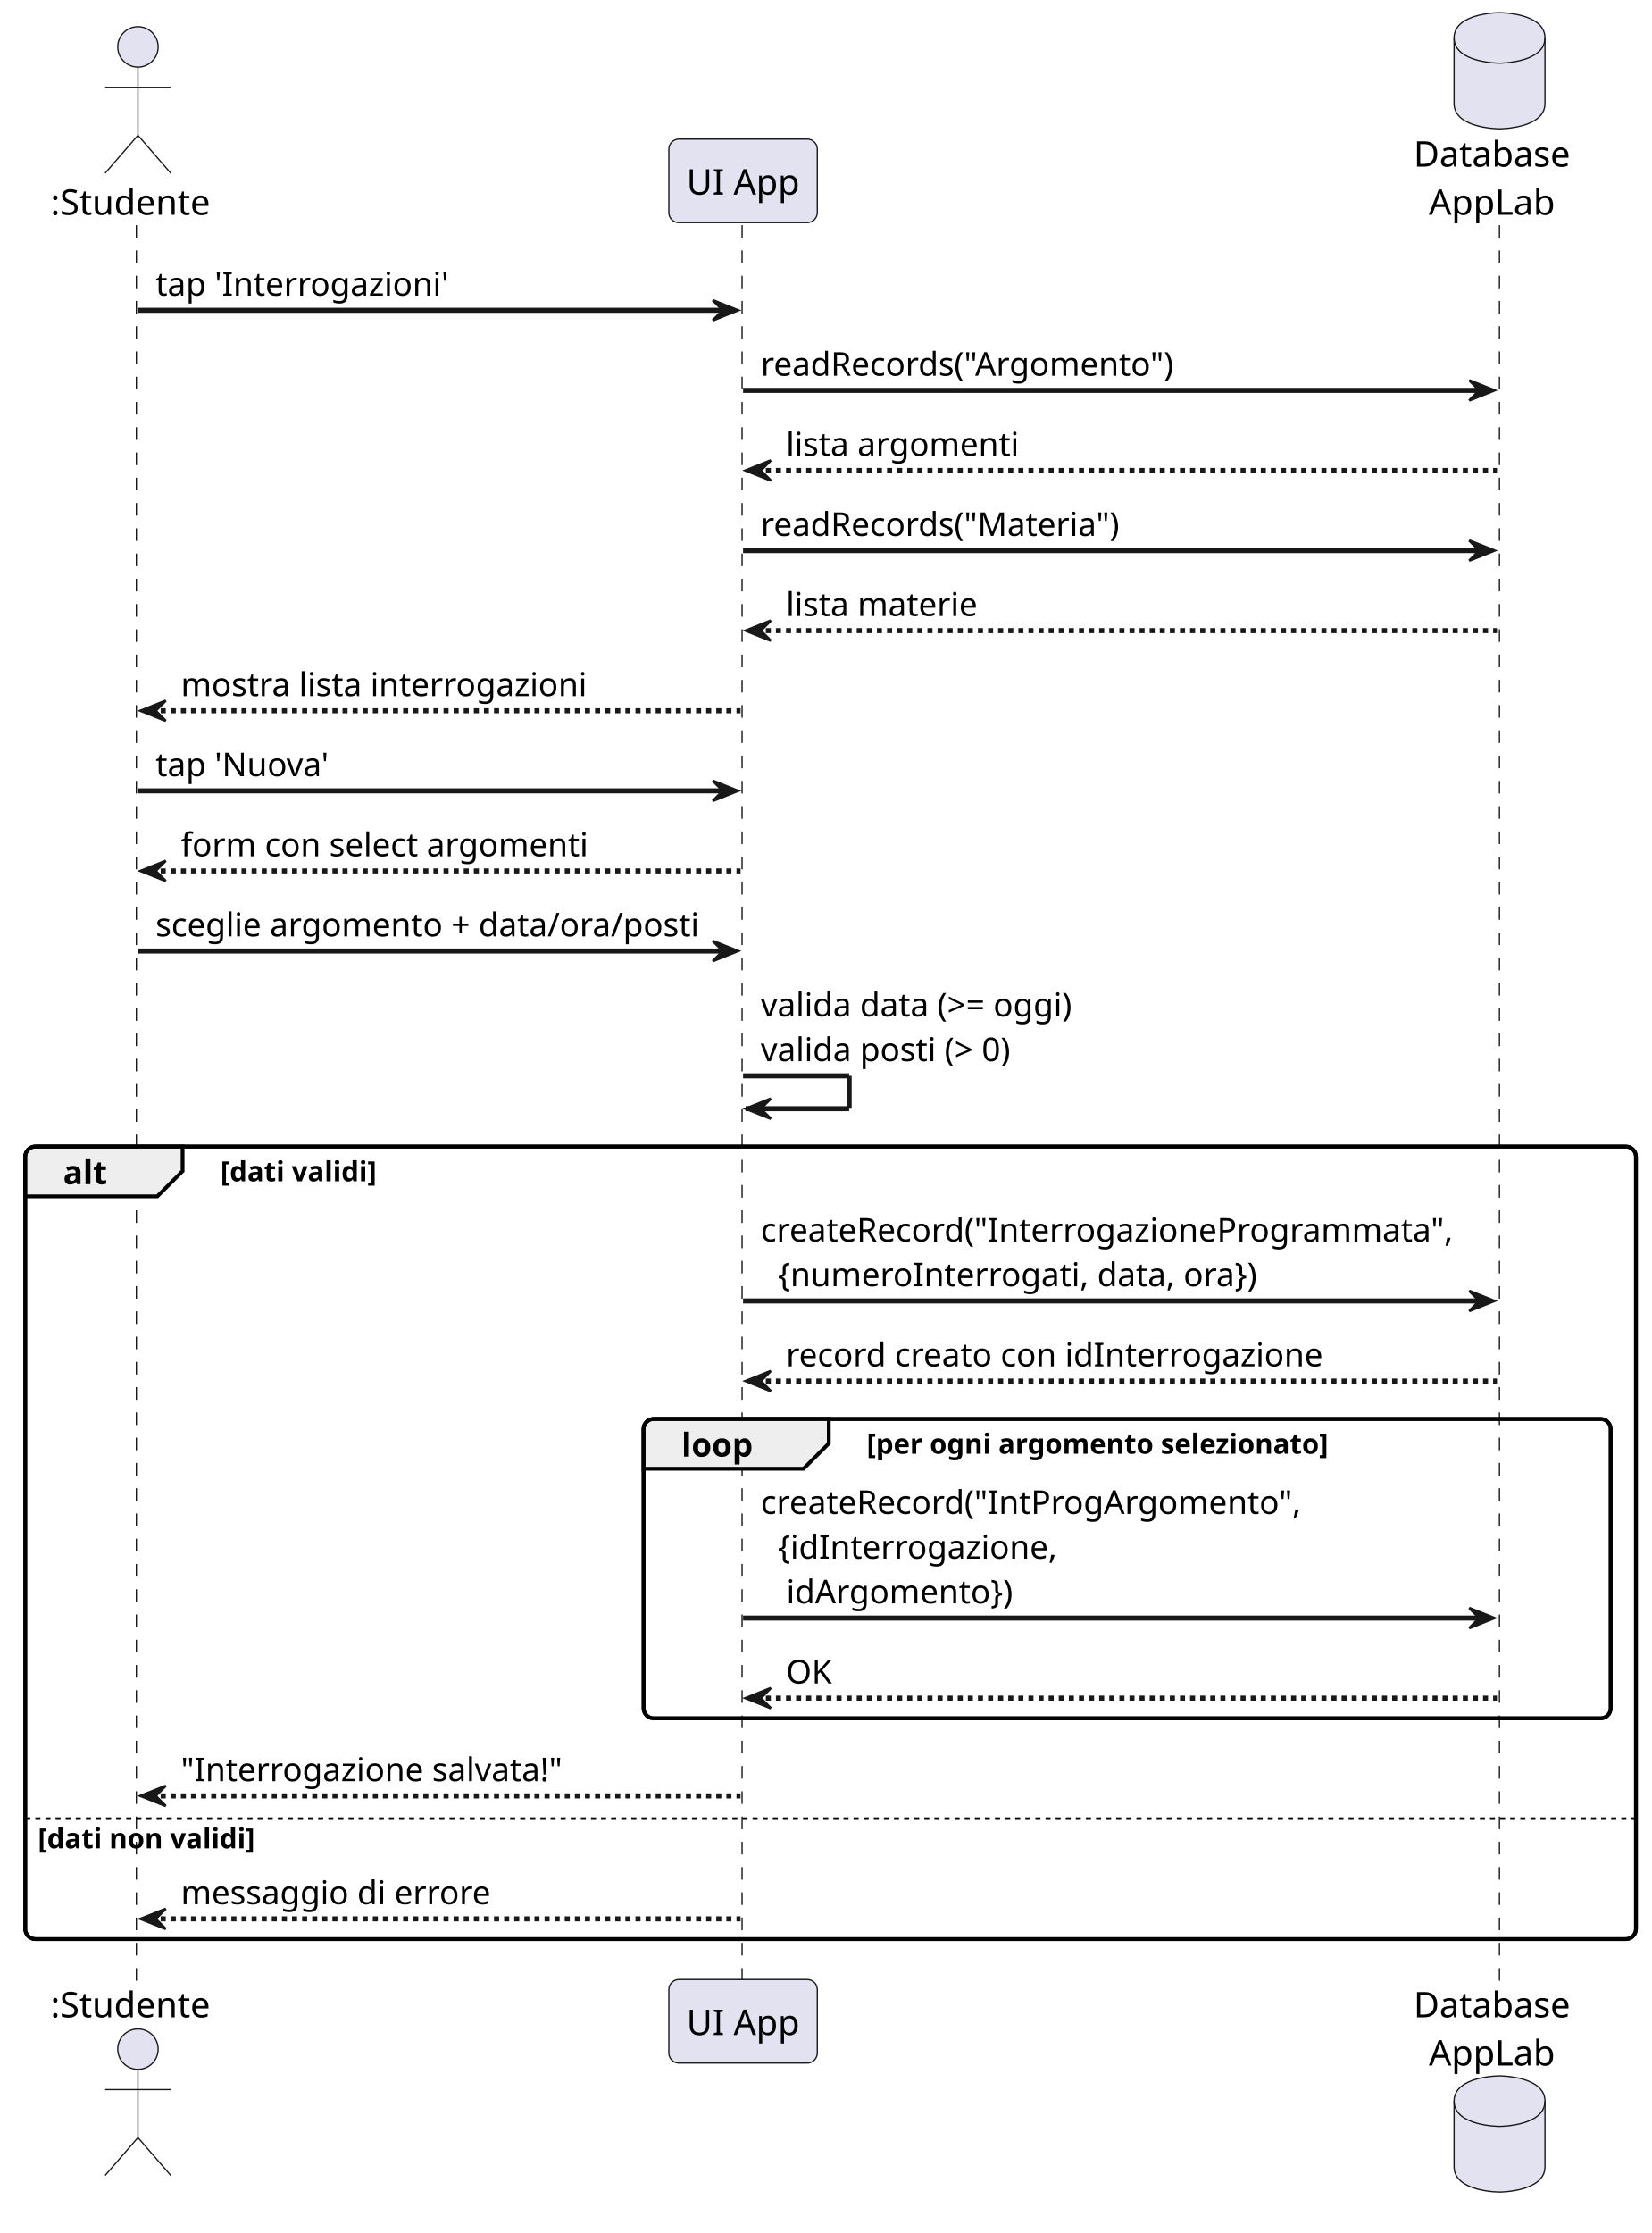
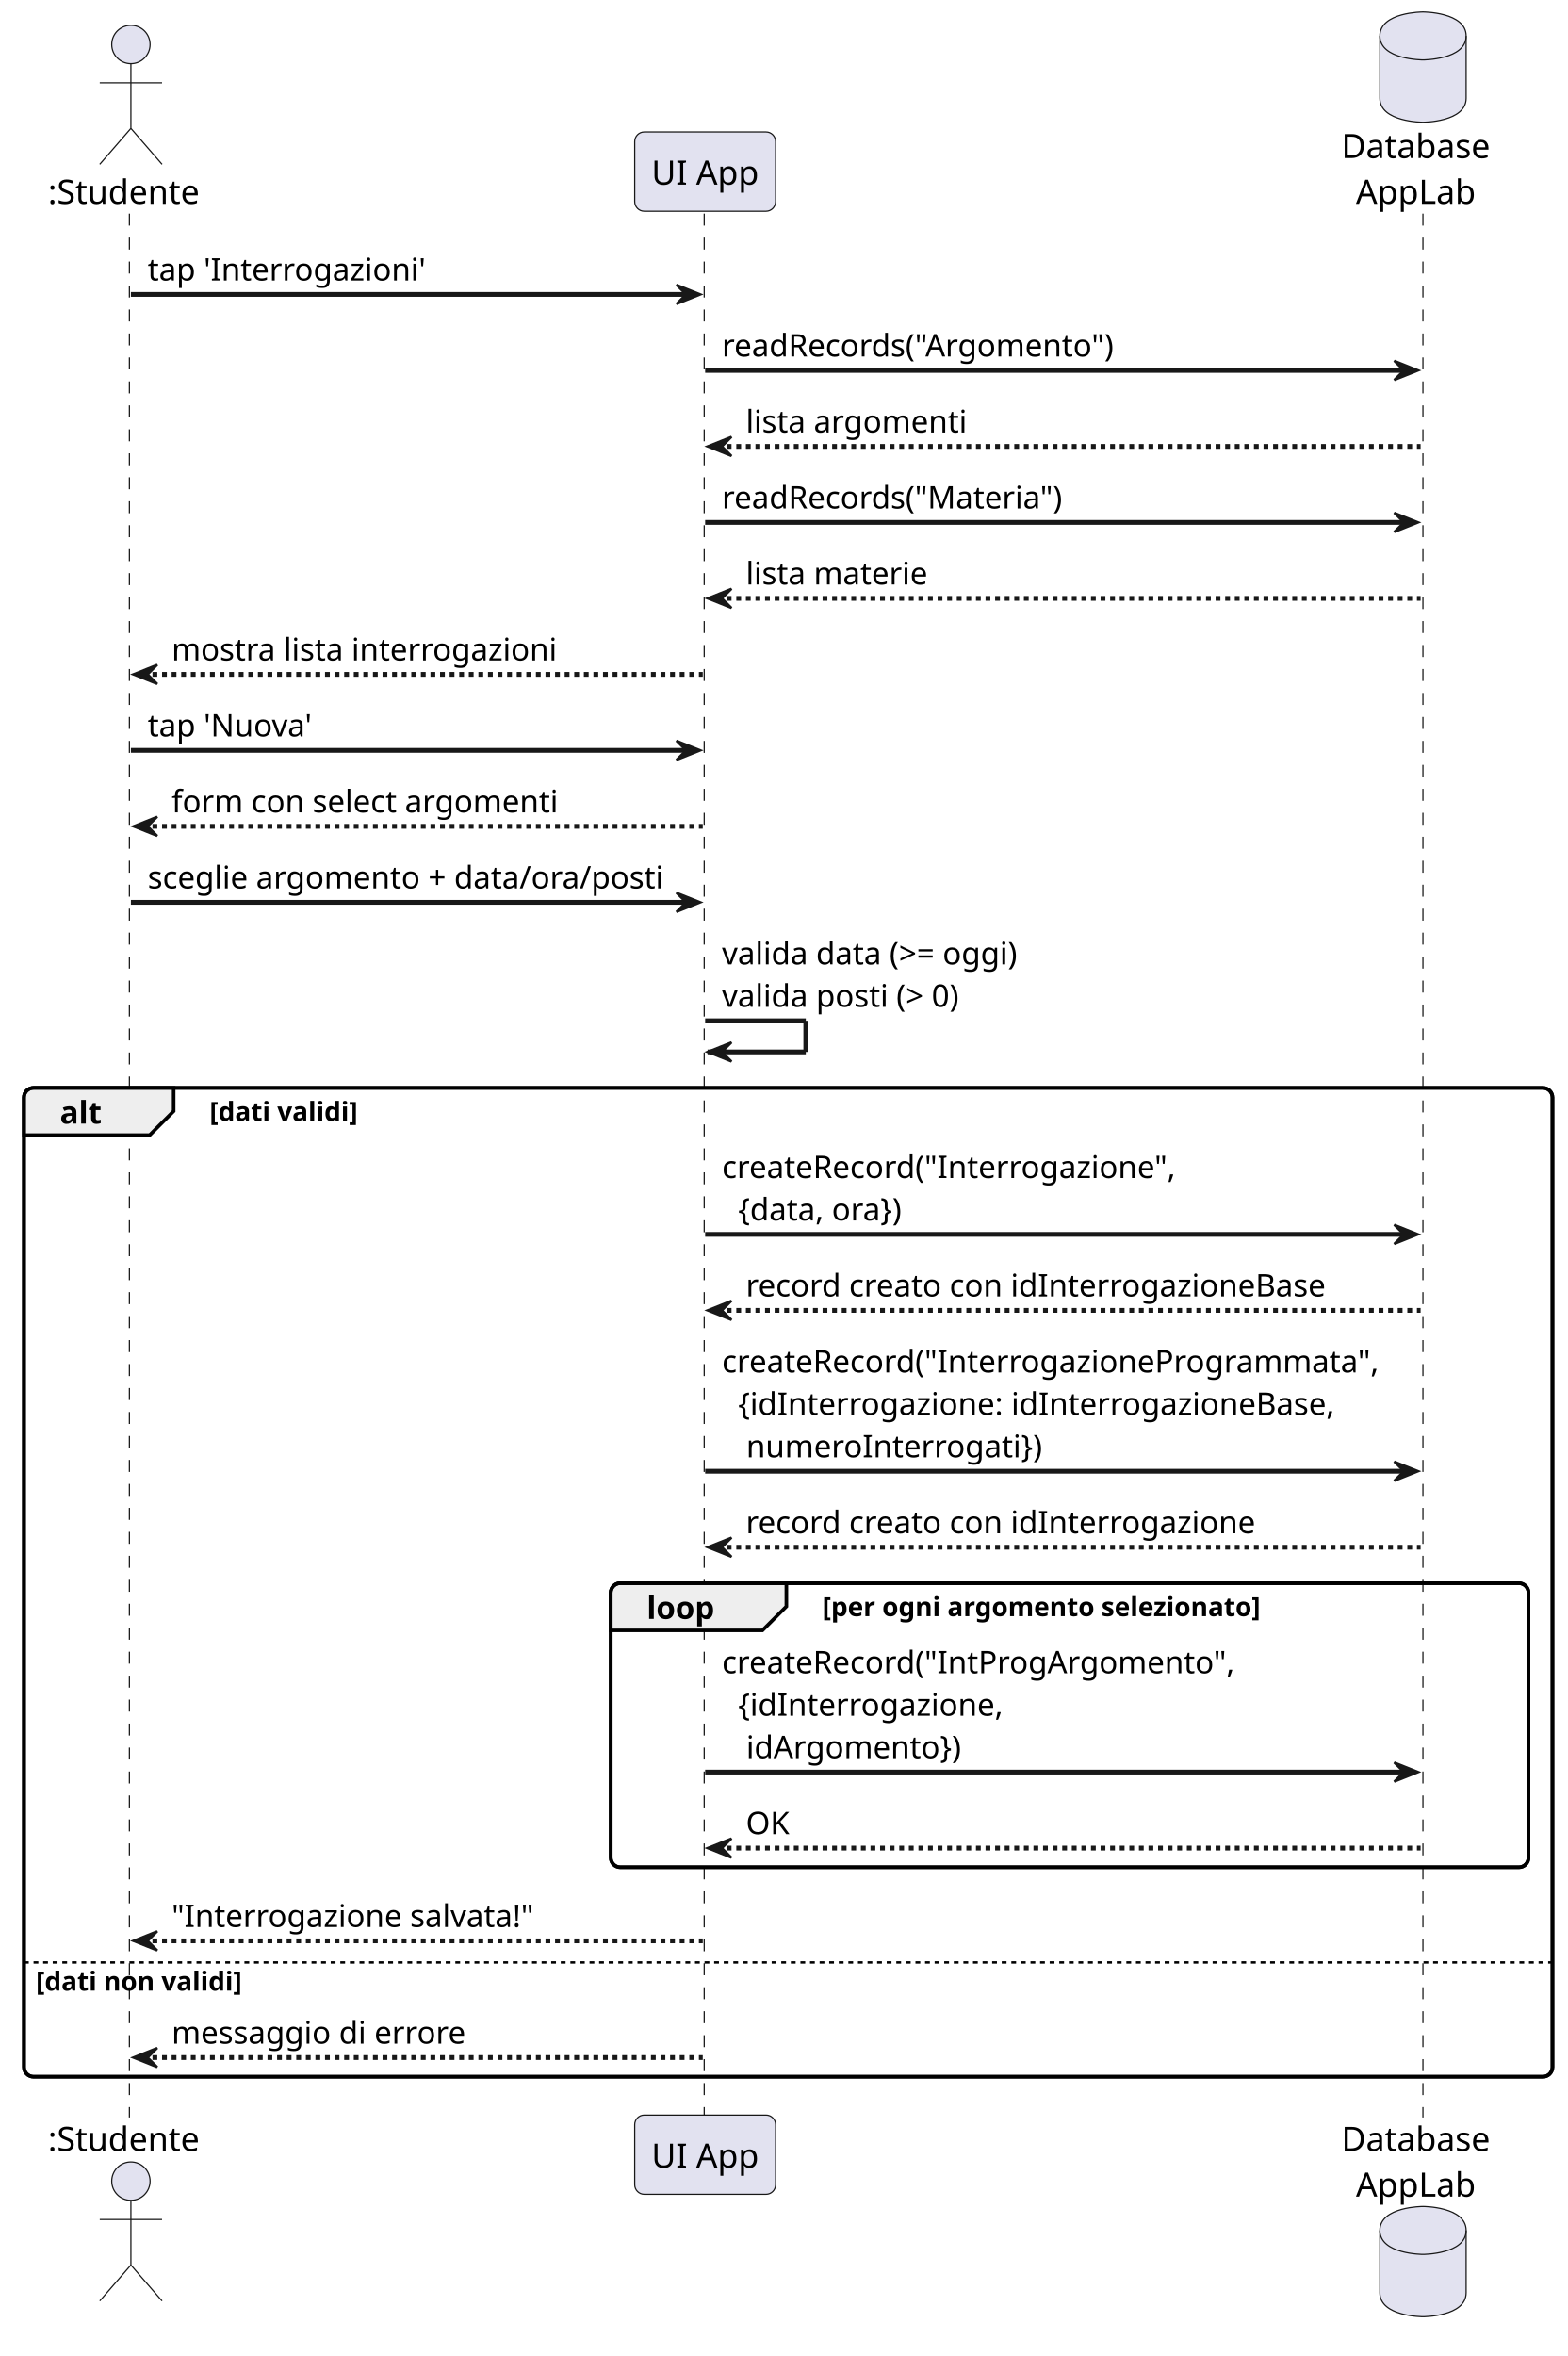
- <svg xmlns="http://www.w3.org/2000/svg" contentStyleType="text/css" data-diagram-type="SEQUENCE" height="884px" preserveAspectRatio="none" style="width:654px;height:884px;background:#FFFFFF;" version="1.1" viewBox="0 0 654 884" width="654px" zoomAndPan="magnify">
+ <svg xmlns="http://www.w3.org/2000/svg" contentStyleType="text/css" data-diagram-type="SEQUENCE" height="983px" preserveAspectRatio="none" style="width:654px;height:983px;background:#FFFFFF;" version="1.1" viewBox="0 0 654 983" width="654px" zoomAndPan="magnify">
  <defs />
  <g>
-     <rect fill="none" height="313.748" rx="4" ry="4" style="stroke:#000000;stroke-width:1.5;" width="637.803" x="10" y="453.902" />
-     <rect fill="none" height="118.53" rx="4" ry="4" style="stroke:#000000;stroke-width:1.5;" width="382.952" x="254.851" y="561.726" />
+     <rect fill="none" height="412.572" rx="4" ry="4" style="stroke:#000000;stroke-width:1.5;" width="637.803" x="10" y="453.902" />
+     <rect fill="none" height="118.53" rx="4" ry="4" style="stroke:#000000;stroke-width:1.5;" width="382.952" x="254.851" y="660.55" />
    <g class="participant-lifeline" data-entity-uid="part1" data-qualified-name="S" id="part1-lifeline">
      <g>
-         <rect fill="#000000" fill-opacity="0" height="695.514" width="8" x="50.626" y="89.136" />
-         <line style="stroke:#181818;stroke-width:0.5;stroke-dasharray:5,5;" x1="54" x2="54" y1="89.136" y2="784.65" />
+         <rect fill="#000000" fill-opacity="0" height="794.338" width="8" x="50.626" y="89.136" />
+         <line style="stroke:#181818;stroke-width:0.5;stroke-dasharray:5,5;" x1="54" x2="54" y1="89.136" y2="883.474" />
      </g>
    </g>
    <g class="participant-lifeline" data-entity-uid="part2" data-qualified-name="UI" id="part2-lifeline">
      <g>
-         <rect fill="#000000" fill-opacity="0" height="695.514" width="8" x="290.244" y="89.136" />
-         <line style="stroke:#181818;stroke-width:0.5;stroke-dasharray:5,5;" x1="293.851" x2="293.851" y1="89.136" y2="784.65" />
+         <rect fill="#000000" fill-opacity="0" height="794.338" width="8" x="290.244" y="89.136" />
+         <line style="stroke:#181818;stroke-width:0.5;stroke-dasharray:5,5;" x1="293.851" x2="293.851" y1="89.136" y2="883.474" />
      </g>
    </g>
    <g class="participant-lifeline" data-entity-uid="part3" data-qualified-name="DB" id="part3-lifeline">
      <g>
-         <rect fill="#000000" fill-opacity="0" height="695.514" width="8" x="589.779" y="89.136" />
-         <line style="stroke:#181818;stroke-width:0.5;stroke-dasharray:5,5;" x1="593.755" x2="593.755" y1="89.136" y2="784.65" />
+         <rect fill="#000000" fill-opacity="0" height="794.338" width="8" x="589.779" y="89.136" />
+         <line style="stroke:#181818;stroke-width:0.5;stroke-dasharray:5,5;" x1="593.755" x2="593.755" y1="89.136" y2="883.474" />
      </g>
    </g>
    <g class="participant participant-head" data-entity-uid="part1" data-qualified-name="S" id="part1-head">
      <text fill="#000000" font-family="sans-serif" font-size="14" lengthAdjust="spacing" textLength="63.252" x="20" y="85.034">:Studente</text>
      <ellipse cx="54.626" cy="18.568" fill="#E2E2F0" rx="8" ry="8" style="stroke:#181818;stroke-width:0.5;" />
      <path d="M54.626,26.568 L54.626,53.568 M41.626,34.568 L67.626,34.568 M54.626,53.568 L41.626,68.568 M54.626,53.568 L67.626,68.568" fill="none" style="stroke:#181818;stroke-width:0.5;" />
    </g>
    <g class="participant participant-tail" data-entity-uid="part1" data-qualified-name="S" id="part1-tail">
-       <text fill="#000000" font-family="sans-serif" font-size="14" lengthAdjust="spacing" textLength="63.252" x="20" y="798.616">:Studente</text>
-       <ellipse cx="54.626" cy="811.218" fill="#E2E2F0" rx="8" ry="8" style="stroke:#181818;stroke-width:0.5;" />
-       <path d="M54.626,819.218 L54.626,846.218 M41.626,827.218 L67.626,827.218 M54.626,846.218 L41.626,861.218 M54.626,846.218 L67.626,861.218" fill="none" style="stroke:#181818;stroke-width:0.5;" />
+       <text fill="#000000" font-family="sans-serif" font-size="14" lengthAdjust="spacing" textLength="63.252" x="20" y="897.44">:Studente</text>
+       <ellipse cx="54.626" cy="910.042" fill="#E2E2F0" rx="8" ry="8" style="stroke:#181818;stroke-width:0.5;" />
+       <path d="M54.626,918.042 L54.626,945.042 M41.626,926.042 L67.626,926.042 M54.626,945.042 L41.626,960.042 M54.626,945.042 L67.626,960.042" fill="none" style="stroke:#181818;stroke-width:0.5;" />
    </g>
    <g class="participant participant-head" data-entity-uid="part2" data-qualified-name="UI" id="part2-head">
      <rect fill="#E2E2F0" height="33.068" rx="4" ry="4" style="stroke:#181818;stroke-width:0.5;" width="58.786" x="264.851" y="55.068" />
      <text fill="#000000" font-family="sans-serif" font-size="14" lengthAdjust="spacing" textLength="44.786" x="271.851" y="77.034">UI App</text>
    </g>
    <g class="participant participant-tail" data-entity-uid="part2" data-qualified-name="UI" id="part2-tail">
-       <rect fill="#E2E2F0" height="33.068" rx="4" ry="4" style="stroke:#181818;stroke-width:0.5;" width="58.786" x="264.851" y="783.65" />
-       <text fill="#000000" font-family="sans-serif" font-size="14" lengthAdjust="spacing" textLength="44.786" x="271.851" y="805.616">UI App</text>
+       <rect fill="#E2E2F0" height="33.068" rx="4" ry="4" style="stroke:#181818;stroke-width:0.5;" width="58.786" x="264.851" y="882.474" />
+       <text fill="#000000" font-family="sans-serif" font-size="14" lengthAdjust="spacing" textLength="44.786" x="271.851" y="904.44">UI App</text>
    </g>
    <g class="participant participant-head" data-entity-uid="part3" data-qualified-name="DB" id="part3-head">
      <text fill="#000000" font-family="sans-serif" font-size="14" lengthAdjust="spacing" textLength="62.048" x="559.755" y="65.966">Database</text>
      <text fill="#000000" font-family="sans-serif" font-size="14" lengthAdjust="spacing" textLength="49.966" x="565.796" y="85.034">AppLab</text>
      <path d="M575.779,15 C575.779,5 593.779,5 593.779,5 C593.779,5 611.779,5 611.779,15 L611.779,41 C611.779,51 593.779,51 593.779,51 C593.779,51 575.779,51 575.779,41 L575.779,15" fill="#E2E2F0" style="stroke:#181818;stroke-width:0.5;" />
      <path d="M575.779,15 C575.779,25 593.779,25 593.779,25 C593.779,25 611.779,25 611.779,15" fill="none" style="stroke:#181818;stroke-width:0.5;" />
    </g>
    <g class="participant participant-tail" data-entity-uid="part3" data-qualified-name="DB" id="part3-tail">
-       <text fill="#000000" font-family="sans-serif" font-size="14" lengthAdjust="spacing" textLength="62.048" x="559.755" y="798.616">Database</text>
-       <text fill="#000000" font-family="sans-serif" font-size="14" lengthAdjust="spacing" textLength="49.966" x="565.796" y="817.684">AppLab</text>
-       <path d="M575.779,831.786 C575.779,821.786 593.779,821.786 593.779,821.786 C593.779,821.786 611.779,821.786 611.779,831.786 L611.779,857.786 C611.779,867.786 593.779,867.786 593.779,867.786 C593.779,867.786 575.779,867.786 575.779,857.786 L575.779,831.786" fill="#E2E2F0" style="stroke:#181818;stroke-width:0.5;" />
-       <path d="M575.779,831.786 C575.779,841.786 593.779,841.786 593.779,841.786 C593.779,841.786 611.779,841.786 611.779,831.786" fill="none" style="stroke:#181818;stroke-width:0.5;" />
+       <text fill="#000000" font-family="sans-serif" font-size="14" lengthAdjust="spacing" textLength="62.048" x="559.755" y="897.44">Database</text>
+       <text fill="#000000" font-family="sans-serif" font-size="14" lengthAdjust="spacing" textLength="49.966" x="565.796" y="916.508">AppLab</text>
+       <path d="M575.779,930.61 C575.779,920.61 593.779,920.61 593.779,920.61 C593.779,920.61 611.779,920.61 611.779,930.61 L611.779,956.61 C611.779,966.61 593.779,966.61 593.779,966.61 C593.779,966.61 575.779,966.61 575.779,956.61 L575.779,930.61" fill="#E2E2F0" style="stroke:#181818;stroke-width:0.5;" />
+       <path d="M575.779,930.61 C575.779,940.61 593.779,940.61 593.779,940.61 C593.779,940.61 611.779,940.61 611.779,930.61" fill="none" style="stroke:#181818;stroke-width:0.5;" />
    </g>
    <g class="message" data-entity-1="part1" data-entity-2="part2" id="msg1">
      <polygon fill="#181818" points="282.244,118.842,292.244,122.842,282.244,126.842,286.244,122.842" style="stroke:#181818;stroke-width:1;" />
      <line style="stroke:#181818;stroke-width:2;" x1="54.626" x2="288.244" y1="122.842" y2="122.842" />
      <text fill="#000000" font-family="sans-serif" font-size="13" lengthAdjust="spacing" textLength="116.285" x="61.626" y="117.033">tap 'Interrogazioni'</text>
    </g>
    <g class="message" data-entity-1="part2" data-entity-2="part3" id="msg2">
      <polygon fill="#181818" points="581.779,150.548,591.779,154.548,581.779,158.548,585.779,154.548" style="stroke:#181818;stroke-width:1;" />
      <line style="stroke:#181818;stroke-width:2;" x1="294.244" x2="587.779" y1="154.548" y2="154.548" />
      <text fill="#000000" font-family="sans-serif" font-size="13" lengthAdjust="spacing" textLength="165.126" x="301.244" y="148.739">readRecords("Argomento")</text>
    </g>
    <g class="message" data-entity-1="part3" data-entity-2="part2" id="msg3">
      <polygon fill="#181818" points="305.244,182.254,295.244,186.254,305.244,190.254,301.244,186.254" style="stroke:#181818;stroke-width:1;" />
      <line style="stroke:#181818;stroke-width:2;stroke-dasharray:2,2;" x1="299.244" x2="592.779" y1="186.254" y2="186.254" />
      <text fill="#000000" font-family="sans-serif" font-size="13" lengthAdjust="spacing" textLength="92.391" x="311.244" y="180.445">lista argomenti</text>
    </g>
    <g class="message" data-entity-1="part2" data-entity-2="part3" id="msg4">
      <polygon fill="#181818" points="581.779,213.96,591.779,217.96,581.779,221.96,585.779,217.96" style="stroke:#181818;stroke-width:1;" />
      <line style="stroke:#181818;stroke-width:2;" x1="294.244" x2="587.779" y1="217.96" y2="217.96" />
      <text fill="#000000" font-family="sans-serif" font-size="13" lengthAdjust="spacing" textLength="142.636" x="301.244" y="212.151">readRecords("Materia")</text>
    </g>
    <g class="message" data-entity-1="part3" data-entity-2="part2" id="msg5">
      <polygon fill="#181818" points="305.244,245.666,295.244,249.666,305.244,253.666,301.244,249.666" style="stroke:#181818;stroke-width:1;" />
      <line style="stroke:#181818;stroke-width:2;stroke-dasharray:2,2;" x1="299.244" x2="592.779" y1="249.666" y2="249.666" />
      <text fill="#000000" font-family="sans-serif" font-size="13" lengthAdjust="spacing" textLength="75.829" x="311.244" y="243.857">lista materie</text>
    </g>
    <g class="message" data-entity-1="part2" data-entity-2="part1" id="msg6">
      <polygon fill="#181818" points="65.626,277.372,55.626,281.372,65.626,285.372,61.626,281.372" style="stroke:#181818;stroke-width:1;" />
      <line style="stroke:#181818;stroke-width:2;stroke-dasharray:2,2;" x1="59.626" x2="293.244" y1="281.372" y2="281.372" />
      <text fill="#000000" font-family="sans-serif" font-size="13" lengthAdjust="spacing" textLength="161.304" x="71.626" y="275.563">mostra lista interrogazioni</text>
    </g>
    <g class="message" data-entity-1="part1" data-entity-2="part2" id="msg7">
      <polygon fill="#181818" points="282.244,309.078,292.244,313.078,282.244,317.078,286.244,313.078" style="stroke:#181818;stroke-width:1;" />
      <line style="stroke:#181818;stroke-width:2;" x1="54.626" x2="288.244" y1="313.078" y2="313.078" />
      <text fill="#000000" font-family="sans-serif" font-size="13" lengthAdjust="spacing" textLength="68.887" x="61.626" y="307.269">tap 'Nuova'</text>
    </g>
    <g class="message" data-entity-1="part2" data-entity-2="part1" id="msg8">
      <polygon fill="#181818" points="65.626,340.784,55.626,344.784,65.626,348.784,61.626,344.784" style="stroke:#181818;stroke-width:1;" />
      <line style="stroke:#181818;stroke-width:2;stroke-dasharray:2,2;" x1="59.626" x2="293.244" y1="344.784" y2="344.784" />
      <text fill="#000000" font-family="sans-serif" font-size="13" lengthAdjust="spacing" textLength="161.408" x="71.626" y="338.975">form con select argomenti</text>
    </g>
    <g class="message" data-entity-1="part1" data-entity-2="part2" id="msg9">
      <polygon fill="#181818" points="282.244,372.49,292.244,376.49,282.244,380.49,286.244,376.49" style="stroke:#181818;stroke-width:1;" />
      <line style="stroke:#181818;stroke-width:2;" x1="54.626" x2="288.244" y1="376.49" y2="376.49" />
      <text fill="#000000" font-family="sans-serif" font-size="13" lengthAdjust="spacing" textLength="215.618" x="61.626" y="370.681">sceglie argomento + data/ora/posti</text>
    </g>
    <g class="message" data-entity-1="part2" data-entity-2="part2" id="msg10">
      <line style="stroke:#181818;stroke-width:2;" x1="294.244" x2="336.244" y1="425.902" y2="425.902" />
      <line style="stroke:#181818;stroke-width:2;" x1="336.244" x2="336.244" y1="425.902" y2="438.902" />
      <line style="stroke:#181818;stroke-width:2;" x1="295.244" x2="336.244" y1="438.902" y2="438.902" />
      <polygon fill="#181818" points="305.244,434.902,295.244,438.902,305.244,442.902,301.244,438.902" style="stroke:#181818;stroke-width:1;" />
      <text fill="#000000" font-family="sans-serif" font-size="13" lengthAdjust="spacing" textLength="123.188" x="301.244" y="402.387">valida data (&gt;= oggi)</text>
      <text fill="#000000" font-family="sans-serif" font-size="13" lengthAdjust="spacing" textLength="98.839" x="301.244" y="420.093">valida posti (&gt; 0)</text>
    </g>
-     <path d="M14,453.902 L72.303,453.902 L72.303,463.608 L62.303,473.608 L10,473.608 L10,457.902 A4,4 0 0 1 14,453.902" fill="#EEEEEE" style="stroke:#000000;stroke-width:1.5;" />
-     <rect fill="none" height="313.748" rx="4" ry="4" style="stroke:#000000;stroke-width:1.5;" width="637.803" x="10" y="453.902" />
-     <text fill="#000000" font-family="sans-serif" font-size="13" font-weight="bold" lengthAdjust="spacing" textLength="17.303" x="25" y="468.799">alt</text>
-     <text fill="#000000" font-family="sans-serif" font-size="11" font-weight="bold" lengthAdjust="spacing" textLength="61.423" x="87.303" y="467.661">[dati validi]</text>
+     <path d="M14,453.902 L72.459,453.902 L72.459,463.608 L62.459,473.608 L10,473.608 L10,457.902 A4,4 0 0 1 14,453.902" fill="#EEEEEE" style="stroke:#000000;stroke-width:1.5;" />
+     <rect fill="none" height="412.572" rx="4" ry="4" style="stroke:#000000;stroke-width:1.5;" width="637.803" x="10" y="453.902" />
+     <text fill="#000000" font-family="sans-serif" font-size="13" font-weight="bold" lengthAdjust="spacing" textLength="17.459" x="25" y="468.799">alt</text>
+     <text fill="#000000" font-family="sans-serif" font-size="11" font-weight="bold" lengthAdjust="spacing" textLength="61.809" x="87.459" y="467.661">[dati validi]</text>
    <g class="message" data-entity-1="part2" data-entity-2="part3" id="msg11">
      <polygon fill="#181818" points="581.779,511.02,591.779,515.02,581.779,519.02,585.779,515.02" style="stroke:#181818;stroke-width:1;" />
      <line style="stroke:#181818;stroke-width:2;" x1="294.244" x2="587.779" y1="515.02" y2="515.02" />
-       <text fill="#000000" font-family="sans-serif" font-size="13" lengthAdjust="spacing" textLength="275.535" x="301.244" y="491.505">createRecord("InterrogazioneProgrammata",</text>
-       <text fill="#000000" font-family="sans-serif" font-size="13" lengthAdjust="spacing" textLength="190.502" x="308.004" y="509.211">{numeroInterrogati, data, ora})</text>
+       <text fill="#000000" font-family="sans-serif" font-size="13" lengthAdjust="spacing" textLength="190.19" x="301.244" y="491.505">createRecord("Interrogazione",</text>
+       <text fill="#000000" font-family="sans-serif" font-size="13" lengthAdjust="spacing" textLength="68.445" x="308.004" y="509.211">{data, ora})</text>
    </g>
    <g class="message" data-entity-1="part3" data-entity-2="part2" id="msg12">
      <polygon fill="#181818" points="305.244,542.726,295.244,546.726,305.244,550.726,301.244,546.726" style="stroke:#181818;stroke-width:1;" />
      <line style="stroke:#181818;stroke-width:2;stroke-dasharray:2,2;" x1="299.244" x2="592.779" y1="546.726" y2="546.726" />
-       <text fill="#000000" font-family="sans-serif" font-size="13" lengthAdjust="spacing" textLength="213.642" x="311.244" y="540.917">record creato con idInterrogazione</text>
+       <text fill="#000000" font-family="sans-serif" font-size="13" lengthAdjust="spacing" textLength="242.944" x="311.244" y="540.917">record creato con idInterrogazioneBase</text>
    </g>
-     <path d="M258.851,561.726 L328.191,561.726 L328.191,571.432 L318.191,581.432 L254.851,581.432 L254.851,565.726 A4,4 0 0 1 258.851,561.726" fill="#EEEEEE" style="stroke:#000000;stroke-width:1.5;" />
-     <rect fill="none" height="118.53" rx="4" ry="4" style="stroke:#000000;stroke-width:1.5;" width="382.952" x="254.851" y="561.726" />
-     <text fill="#000000" font-family="sans-serif" font-size="13" font-weight="bold" lengthAdjust="spacing" textLength="28.34" x="269.851" y="576.623">loop</text>
-     <text fill="#000000" font-family="sans-serif" font-size="11" font-weight="bold" lengthAdjust="spacing" textLength="182.896" x="343.191" y="575.485">[per ogni argomento selezionato]</text>
    <g class="message" data-entity-1="part2" data-entity-2="part3" id="msg13">
-       <polygon fill="#181818" points="581.779,636.55,591.779,640.55,581.779,644.55,585.779,640.55" style="stroke:#181818;stroke-width:1;" />
-       <line style="stroke:#181818;stroke-width:2;" x1="294.244" x2="587.779" y1="640.55" y2="640.55" />
-       <text fill="#000000" font-family="sans-serif" font-size="13" lengthAdjust="spacing" textLength="214.981" x="301.244" y="599.329">createRecord("IntProgArgomento",</text>
-       <text fill="#000000" font-family="sans-serif" font-size="13" lengthAdjust="spacing" textLength="110.825" x="308.004" y="617.035">{idInterrogazione,</text>
-       <text fill="#000000" font-family="sans-serif" font-size="13" lengthAdjust="spacing" textLength="89.804" x="311.384" y="634.741">idArgomento})</text>
+       <polygon fill="#181818" points="581.779,609.844,591.779,613.844,581.779,617.844,585.779,613.844" style="stroke:#181818;stroke-width:1;" />
+       <line style="stroke:#181818;stroke-width:2;" x1="294.244" x2="587.779" y1="613.844" y2="613.844" />
+       <text fill="#000000" font-family="sans-serif" font-size="13" lengthAdjust="spacing" textLength="275.535" x="301.244" y="572.623">createRecord("InterrogazioneProgrammata",</text>
+       <text fill="#000000" font-family="sans-serif" font-size="13" lengthAdjust="spacing" textLength="249.392" x="308.004" y="590.329">{idInterrogazione: idInterrogazioneBase,</text>
+       <text fill="#000000" font-family="sans-serif" font-size="13" lengthAdjust="spacing" textLength="124.033" x="311.384" y="608.035">numeroInterrogati})</text>
    </g>
    <g class="message" data-entity-1="part3" data-entity-2="part2" id="msg14">
-       <polygon fill="#181818" points="305.244,668.256,295.244,672.256,305.244,676.256,301.244,672.256" style="stroke:#181818;stroke-width:1;" />
-       <line style="stroke:#181818;stroke-width:2;stroke-dasharray:2,2;" x1="299.244" x2="592.779" y1="672.256" y2="672.256" />
-       <text fill="#000000" font-family="sans-serif" font-size="13" lengthAdjust="spacing" textLength="18.2" x="311.244" y="666.447">OK</text>
+       <polygon fill="#181818" points="305.244,641.55,295.244,645.55,305.244,649.55,301.244,645.55" style="stroke:#181818;stroke-width:1;" />
+       <line style="stroke:#181818;stroke-width:2;stroke-dasharray:2,2;" x1="299.244" x2="592.779" y1="645.55" y2="645.55" />
+       <text fill="#000000" font-family="sans-serif" font-size="13" lengthAdjust="spacing" textLength="213.642" x="311.244" y="639.741">record creato con idInterrogazione</text>
    </g>
-     <g class="message" data-entity-1="part2" data-entity-2="part1" id="msg15">
-       <polygon fill="#181818" points="65.626,706.962,55.626,710.962,65.626,714.962,61.626,710.962" style="stroke:#181818;stroke-width:1;" />
-       <line style="stroke:#181818;stroke-width:2;stroke-dasharray:2,2;" x1="59.626" x2="293.244" y1="710.962" y2="710.962" />
-       <text fill="#000000" font-family="sans-serif" font-size="13" lengthAdjust="spacing" textLength="151.294" x="71.626" y="705.153">"Interrogazione salvata!"</text>
+     <path d="M258.851,660.55 L328.139,660.55 L328.139,670.256 L318.139,680.256 L254.851,680.256 L254.851,664.55 A4,4 0 0 1 258.851,660.55" fill="#EEEEEE" style="stroke:#000000;stroke-width:1.5;" />
+     <rect fill="none" height="118.53" rx="4" ry="4" style="stroke:#000000;stroke-width:1.5;" width="382.952" x="254.851" y="660.55" />
+     <text fill="#000000" font-family="sans-serif" font-size="13" font-weight="bold" lengthAdjust="spacing" textLength="28.288" x="269.851" y="675.447">loop</text>
+     <text fill="#000000" font-family="sans-serif" font-size="11" font-weight="bold" lengthAdjust="spacing" textLength="183.006" x="343.139" y="674.309">[per ogni argomento selezionato]</text>
+     <g class="message" data-entity-1="part2" data-entity-2="part3" id="msg15">
+       <polygon fill="#181818" points="581.779,735.374,591.779,739.374,581.779,743.374,585.779,739.374" style="stroke:#181818;stroke-width:1;" />
+       <line style="stroke:#181818;stroke-width:2;" x1="294.244" x2="587.779" y1="739.374" y2="739.374" />
+       <text fill="#000000" font-family="sans-serif" font-size="13" lengthAdjust="spacing" textLength="214.981" x="301.244" y="698.153">createRecord("IntProgArgomento",</text>
+       <text fill="#000000" font-family="sans-serif" font-size="13" lengthAdjust="spacing" textLength="110.825" x="308.004" y="715.859">{idInterrogazione,</text>
+       <text fill="#000000" font-family="sans-serif" font-size="13" lengthAdjust="spacing" textLength="89.804" x="311.384" y="733.565">idArgomento})</text>
    </g>
-     <line style="stroke:#000000;stroke-width:1;stroke-dasharray:2,2;" x1="10" x2="647.803" y1="719.962" y2="719.962" />
-     <text fill="#000000" font-family="sans-serif" font-size="11" font-weight="bold" lengthAdjust="spacing" textLength="85.458" x="15" y="731.721">[dati non validi]</text>
-     <g class="message" data-entity-1="part2" data-entity-2="part1" id="msg16">
-       <polygon fill="#181818" points="65.626,755.65,55.626,759.65,65.626,763.65,61.626,759.65" style="stroke:#181818;stroke-width:1;" />
-       <line style="stroke:#181818;stroke-width:2;stroke-dasharray:2,2;" x1="59.626" x2="293.244" y1="759.65" y2="759.65" />
-       <text fill="#000000" font-family="sans-serif" font-size="13" lengthAdjust="spacing" textLength="123.188" x="71.626" y="753.841">messaggio di errore</text>
+     <g class="message" data-entity-1="part3" data-entity-2="part2" id="msg16">
+       <polygon fill="#181818" points="305.244,767.08,295.244,771.08,305.244,775.08,301.244,771.08" style="stroke:#181818;stroke-width:1;" />
+       <line style="stroke:#181818;stroke-width:2;stroke-dasharray:2,2;" x1="299.244" x2="592.779" y1="771.08" y2="771.08" />
+       <text fill="#000000" font-family="sans-serif" font-size="13" lengthAdjust="spacing" textLength="18.2" x="311.244" y="765.271">OK</text>
+     </g>
+     <g class="message" data-entity-1="part2" data-entity-2="part1" id="msg17">
+       <polygon fill="#181818" points="65.626,805.786,55.626,809.786,65.626,813.786,61.626,809.786" style="stroke:#181818;stroke-width:1;" />
+       <line style="stroke:#181818;stroke-width:2;stroke-dasharray:2,2;" x1="59.626" x2="293.244" y1="809.786" y2="809.786" />
+       <text fill="#000000" font-family="sans-serif" font-size="13" lengthAdjust="spacing" textLength="151.294" x="71.626" y="803.977">"Interrogazione salvata!"</text>
+     </g>
+     <line style="stroke:#000000;stroke-width:1;stroke-dasharray:2,2;" x1="10" x2="647.803" y1="818.786" y2="818.786" />
+     <text fill="#000000" font-family="sans-serif" font-size="11" font-weight="bold" lengthAdjust="spacing" textLength="85.931" x="15" y="830.545">[dati non validi]</text>
+     <g class="message" data-entity-1="part2" data-entity-2="part1" id="msg18">
+       <polygon fill="#181818" points="65.626,854.474,55.626,858.474,65.626,862.474,61.626,858.474" style="stroke:#181818;stroke-width:1;" />
+       <line style="stroke:#181818;stroke-width:2;stroke-dasharray:2,2;" x1="59.626" x2="293.244" y1="858.474" y2="858.474" />
+       <text fill="#000000" font-family="sans-serif" font-size="13" lengthAdjust="spacing" textLength="123.188" x="71.626" y="852.665">messaggio di errore</text>
    </g>
  </g>
</svg>
